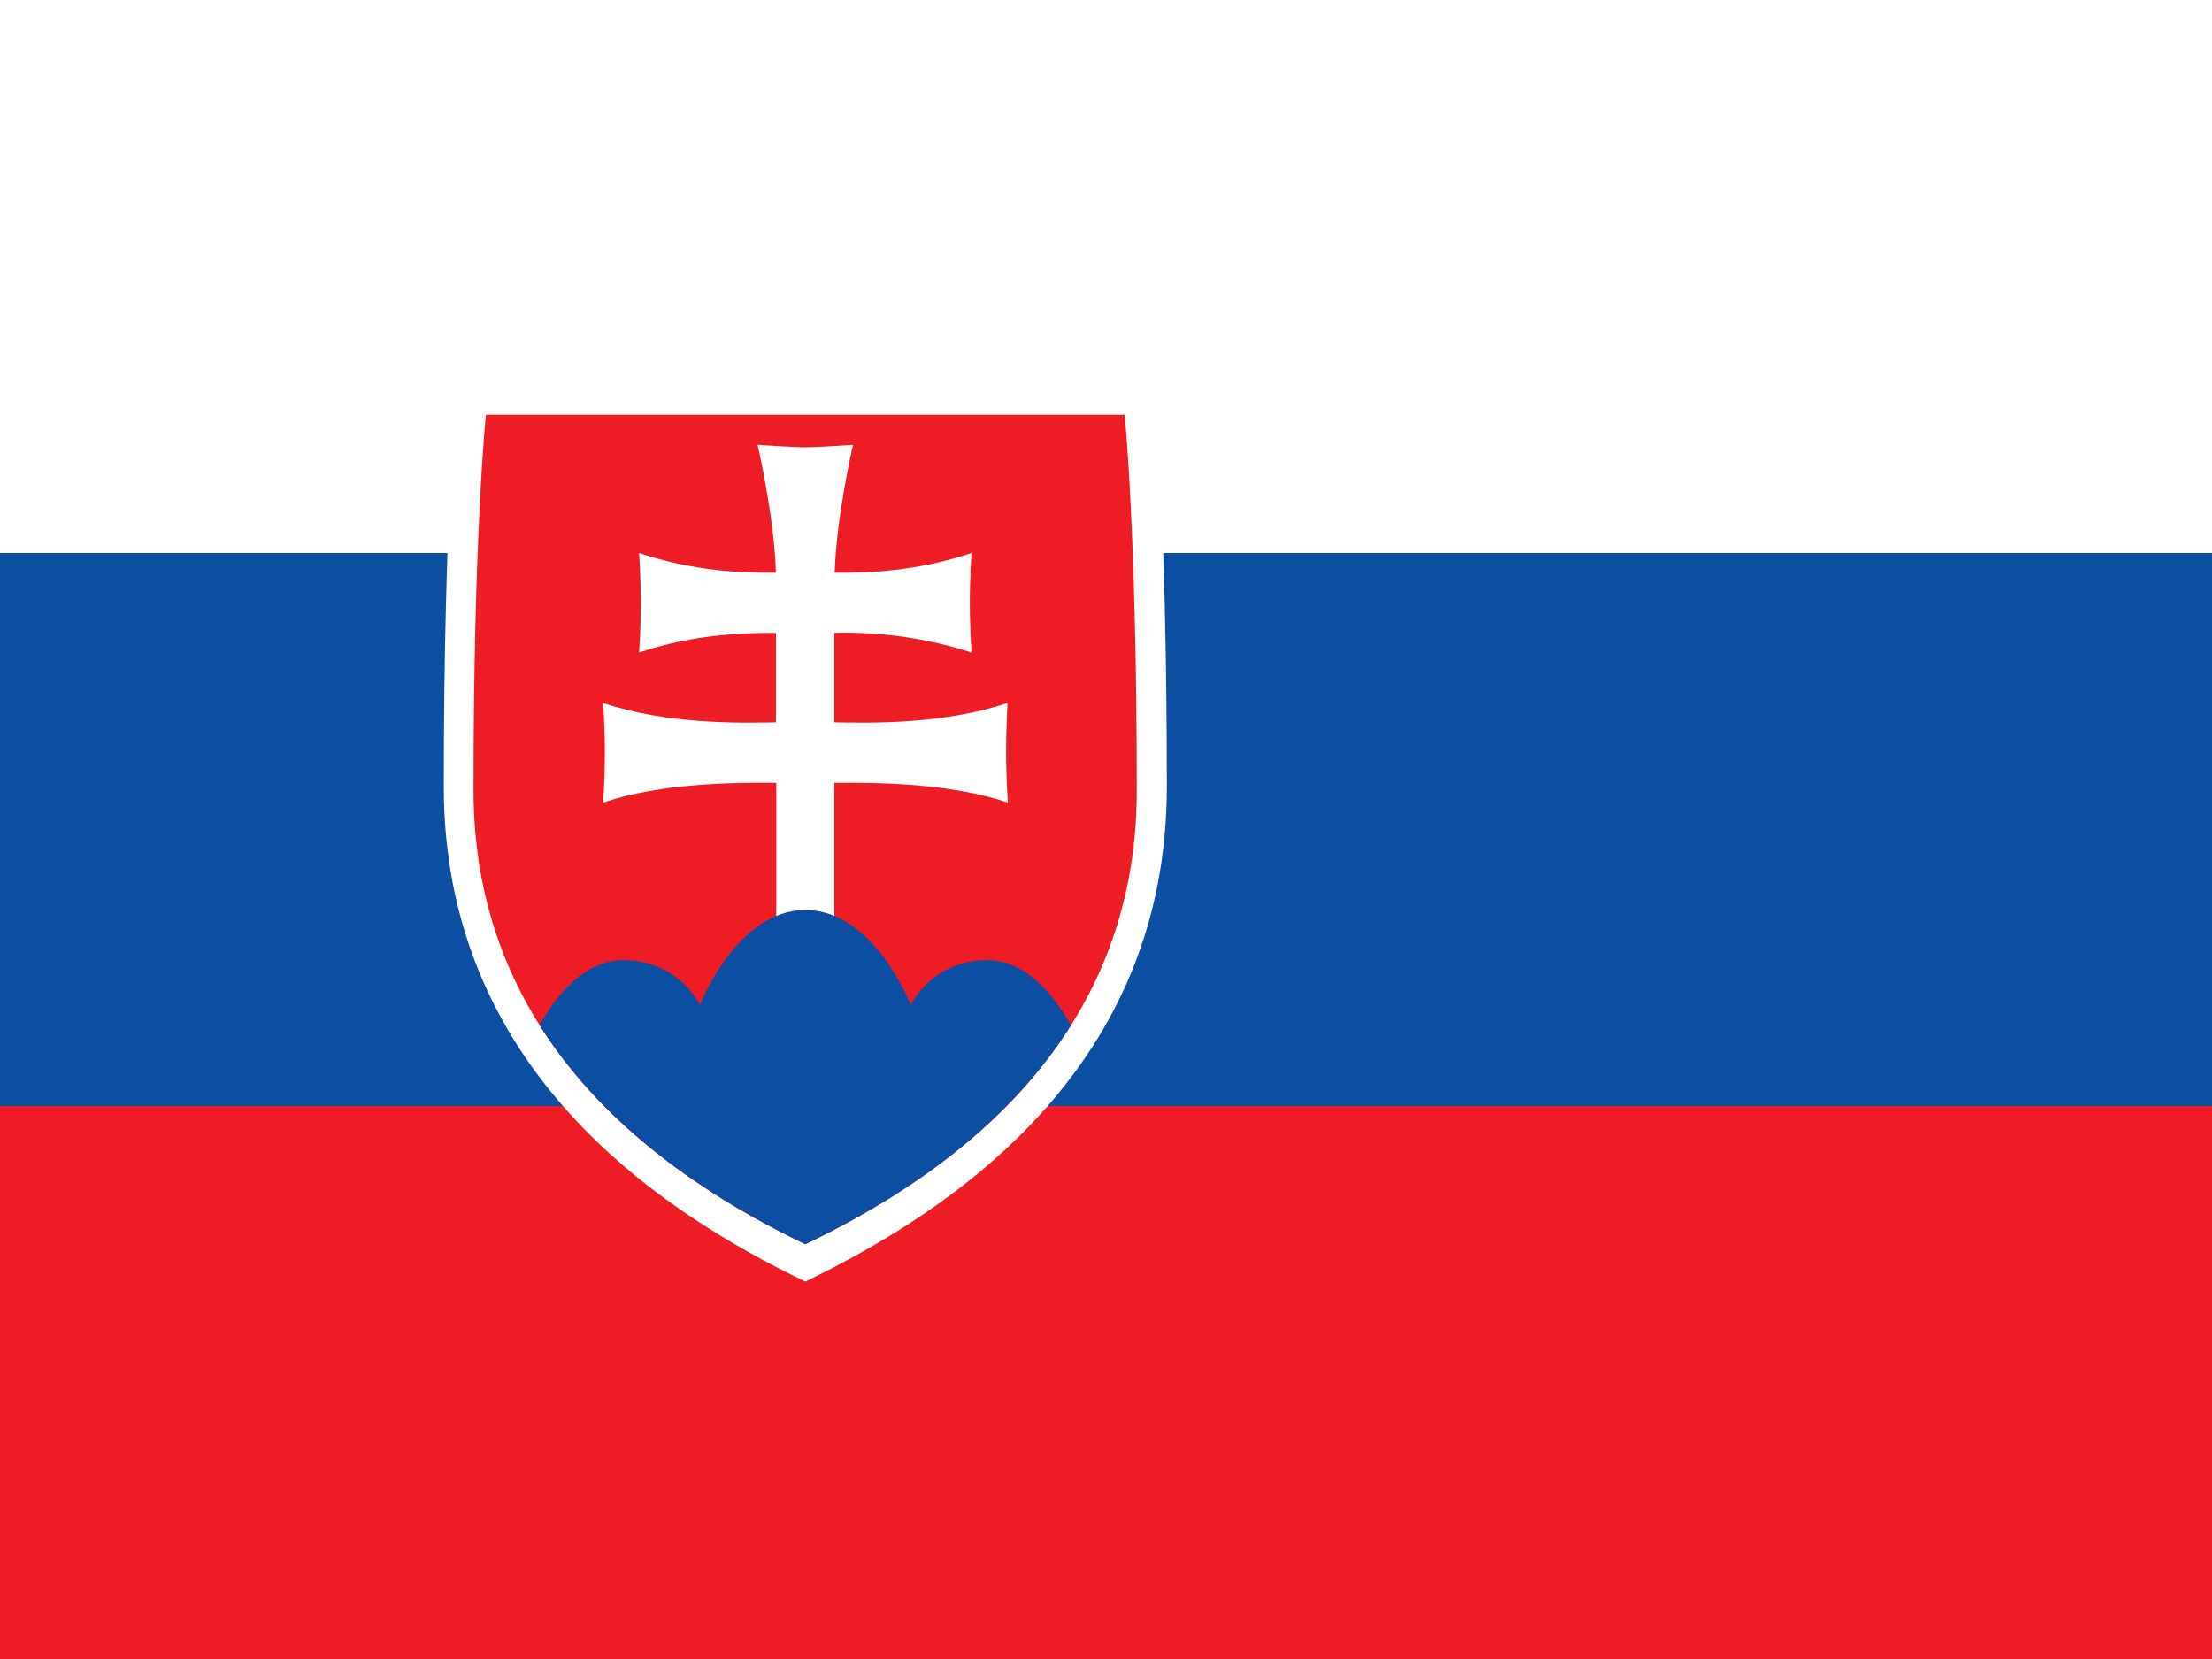
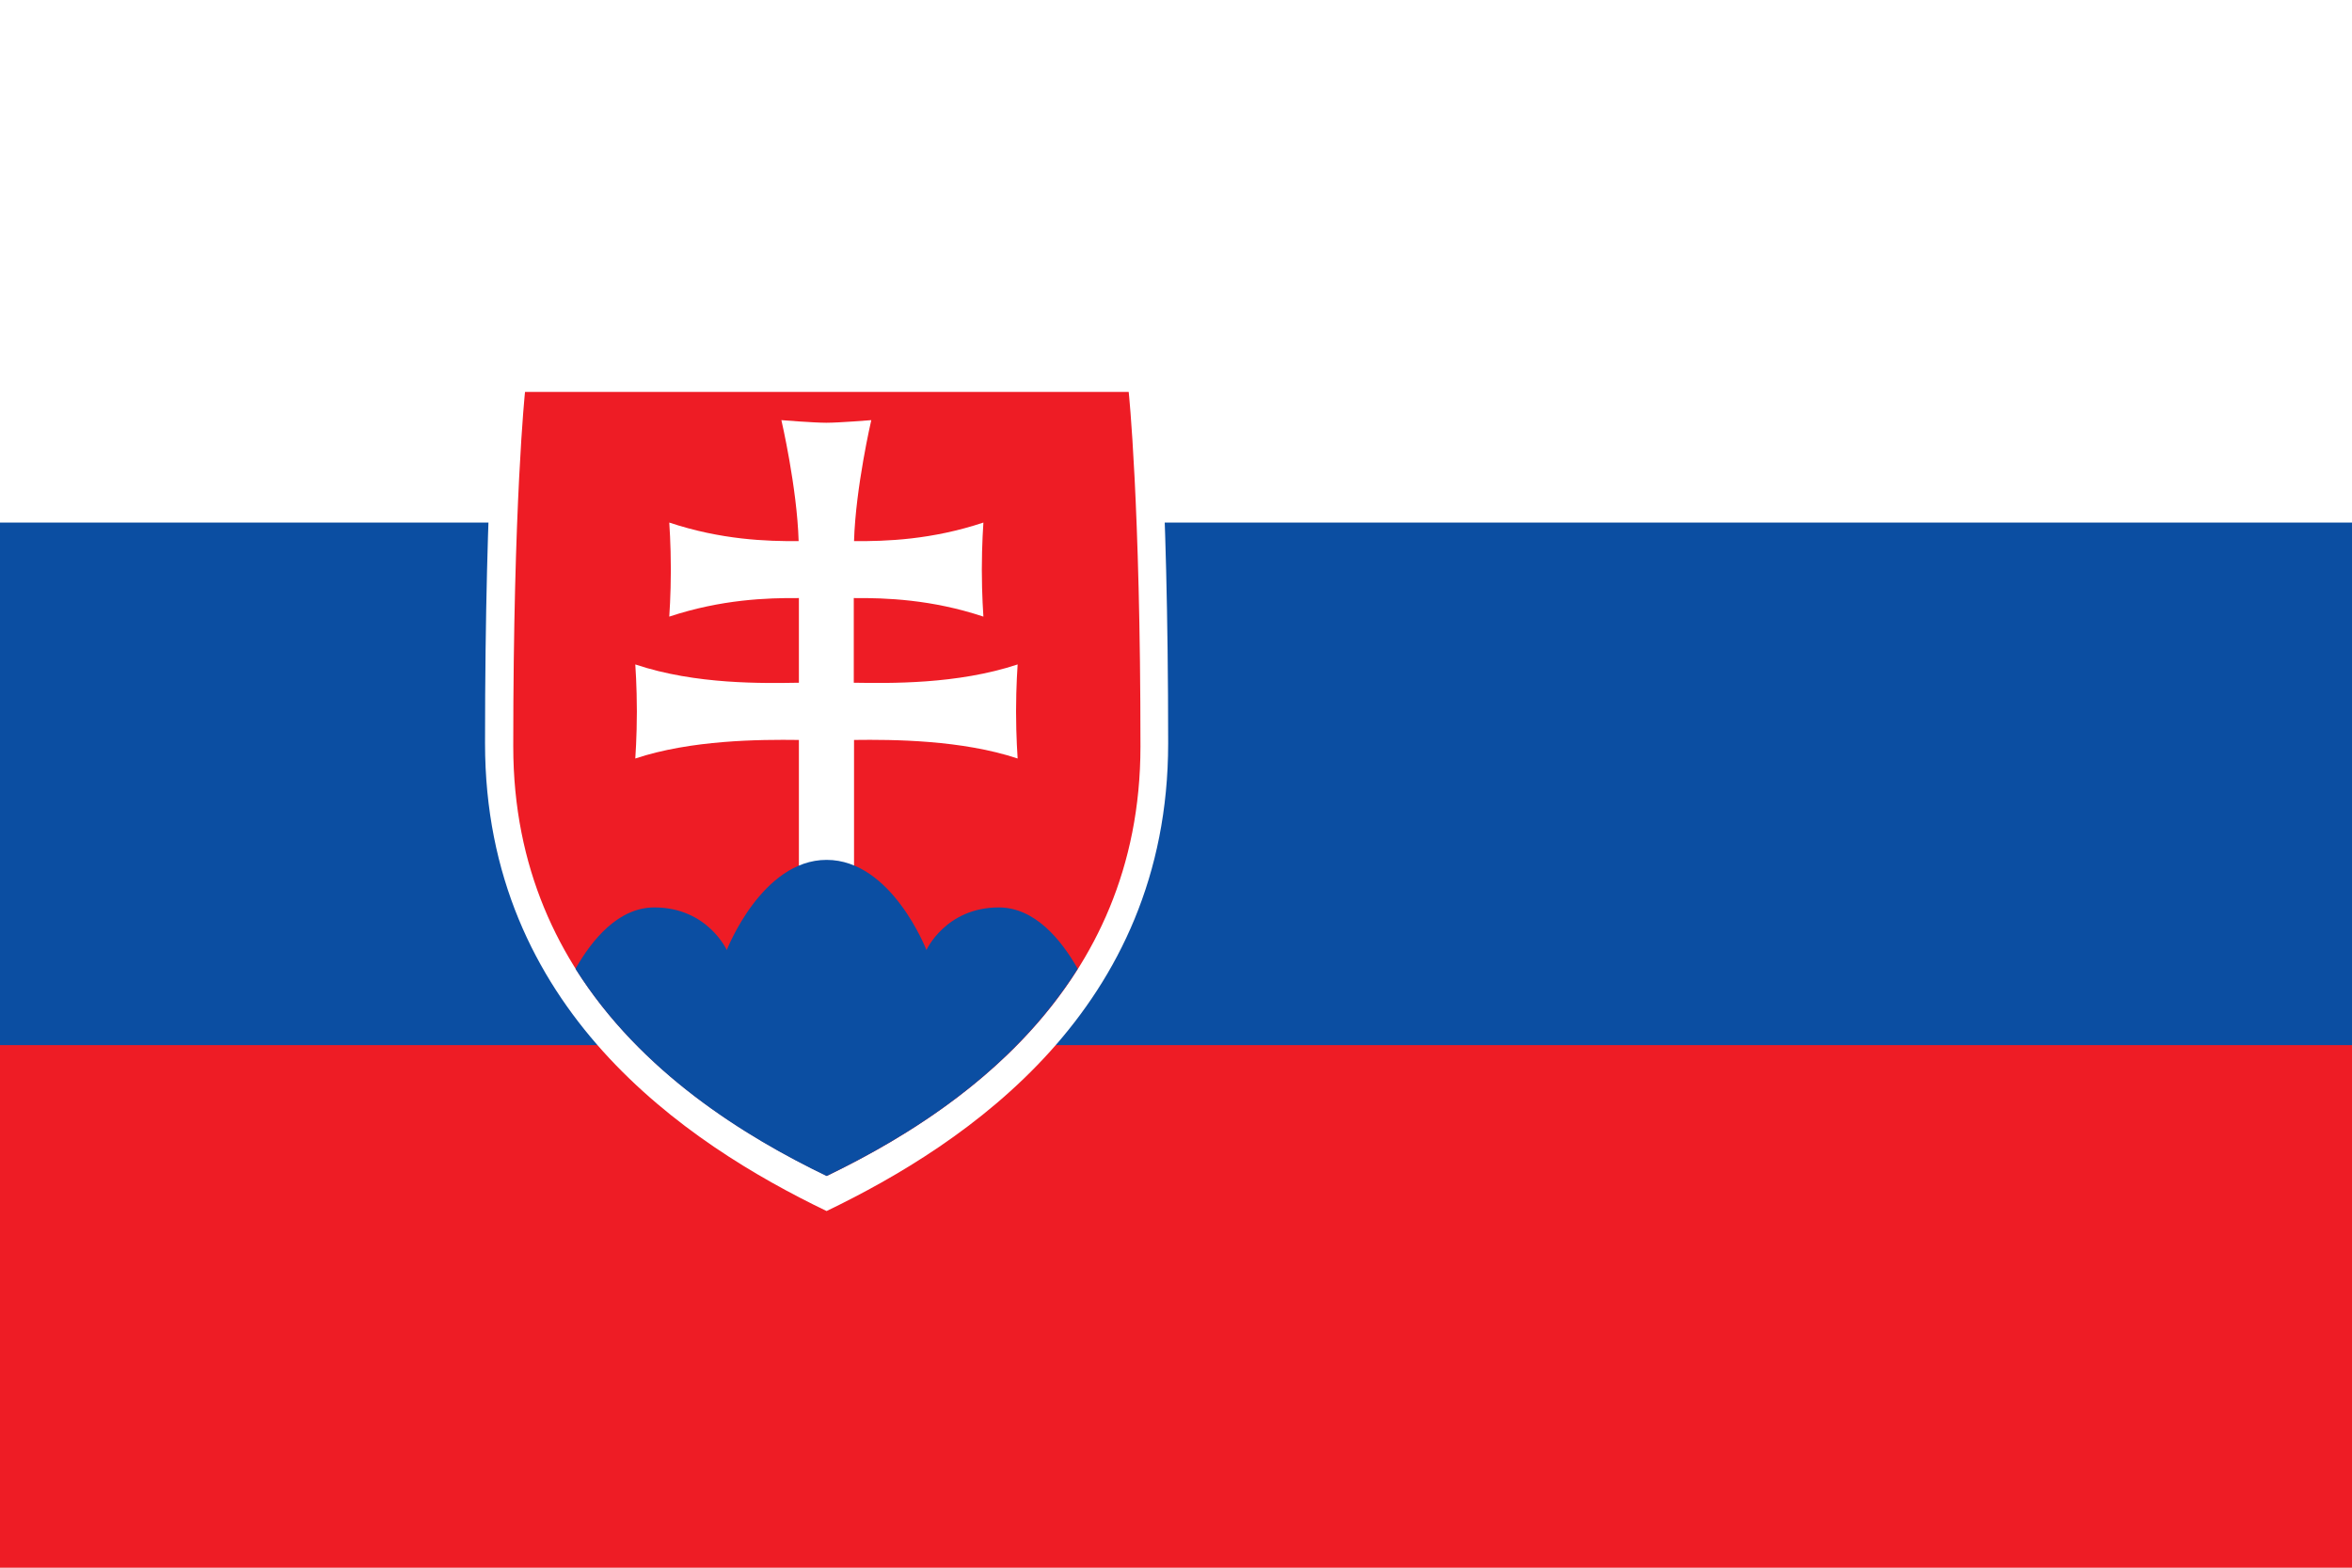
- <svg xmlns="http://www.w3.org/2000/svg" id="flag-icons-sk" viewBox="0 0 640 480">
-   <path fill="#ee1c25" d="M0 0h640v480H0z" />
-   <path fill="#0b4ea2" d="M0 0h640v320H0z" />
-   <path fill="#fff" d="M0 0h640v160H0z" />
-   <path fill="#fff" d="M233 370.8c-43-20.7-104.6-61.9-104.6-143.2 0-81.4 4-118.4 4-118.4h201.3s3.9 37 3.9 118.4S276 350 233 370.8" />
-   <path fill="#ee1c25" d="M233 360c-39.5-19-96-56.8-96-131.4s3.6-108.6 3.6-108.6h184.8s3.5 34 3.5 108.6C329 303.3 272.5 341 233 360" />
-   <path fill="#fff" d="M241.4 209c10.7.2 31.6.6 50.1-5.6 0 0-.4 6.7-.4 14.4s.5 14.4.5 14.4c-17-5.7-38.1-5.8-50.2-5.7v41.2h-16.8v-41.2c-12-.1-33.1 0-50.1 5.7 0 0 .5-6.7.5-14.4s-.5-14.4-.5-14.4c18.5 6.2 39.4 5.8 50 5.6v-25.9c-9.7 0-23.7.4-39.6 5.7 0 0 .5-6.6.5-14.4 0-7.7-.5-14.4-.5-14.4 15.9 5.3 29.9 5.8 39.6 5.7-.5-16.4-5.3-37-5.3-37s9.9.7 13.8.7 13.8-.7 13.8-.7-4.8 20.6-5.3 37c9.7.1 23.7-.4 39.6-5.7 0 0-.5 6.7-.5 14.4s.5 14.4.5 14.4a119 119 0 0 0-39.7-5.7v26z" />
-   <path fill="#0b4ea2" d="M233 263.3c-19.9 0-30.5 27.5-30.5 27.5s-6-13-22.2-13c-11 0-19 9.7-24.2 18.8 20 31.7 51.9 51.3 76.9 63.4 25-12 57-31.7 76.9-63.4-5.2-9-13.2-18.8-24.2-18.8-16.2 0-22.2 13-22.2 13S253 263.3 233 263.3" />
+ <svg xmlns="http://www.w3.org/2000/svg" viewBox="0 0 9 6">
+   <rect width="9" height="6" fill="#ee1c25" />
+   <rect width="9" height="4" fill="#0b4ea2" />
+   <rect width="9" height="2" fill="#fff" />
+   <g>
+     <path fill="#fff" d="M3.163,4.635c-0.538-0.259-1.307-0.773-1.307-1.79,0-1.017,0.049-1.48,0.049-1.48h1.258,1.258s0.049,0.463,0.049,1.48c0,1.017-0.769,1.531-1.307,1.79z" />
+     <path fill="#ee1c25" d="M3.163,4.5c-0.493-0.238-1.199-0.709-1.199-1.643,0-0.933,0.045-1.357,0.045-1.357h1.155,1.155s0.045,0.424,0.045,1.357c0,0.933-0.706,1.405-1.199,1.643z" />
+     <path fill="#fff" d="m3.268,2.613c0.134,0.002,0.394,0.007,0.626-0.07,0,0-0.006,0.083-0.006,0.18,0,0.097,0.006,0.18,0.006,0.18-0.213-0.071-0.476-0.073-0.626-0.071v0.515h-0.211v-0.515c-0.151-0.002-0.413-0-0.626,0.071,0,0,0.006-0.083,0.006-0.18,0-0.097-0.006-0.18-0.006-0.18,0.232,0.078,0.493,0.072,0.626,0.07v-0.324c-0.122-0.001-0.297,0.005-0.496,0.071,0,0,0.006-0.083,0.006-0.18,0-0.097-0.006-0.18-0.006-0.18,0.198,0.066,0.373,0.072,0.495,0.071-0.006-0.205-0.066-0.463-0.066-0.463s0.123,0.01,0.172,0.01c0.049,0,0.172-0.01,0.172-0.01s-0.06,0.258-0.066,0.463c0.122,0.001,0.297-0.005,0.495-0.071,0,0-0.006,0.083-0.006,0.18,0,0.097,0.006,0.18,0.006,0.18-0.198-0.066-0.374-0.072-0.496-0.071v0.324z" />
+     <path fill="#0b4ea2" d="m3.163,3.291c-0.248,0-0.382,0.345-0.382,0.345s-0.074-0.163-0.277-0.163c-0.137,0-0.238,0.122-0.302,0.235,0.25,0.397,0.648,0.642,0.961,0.793,0.313-0.151,0.711-0.396,0.961-0.793-0.064-0.113-0.165-0.235-0.302-0.235-0.203,0-0.277,0.163-0.277,0.163s-0.133-0.345-0.382-0.345z" />
+   </g>
</svg>
